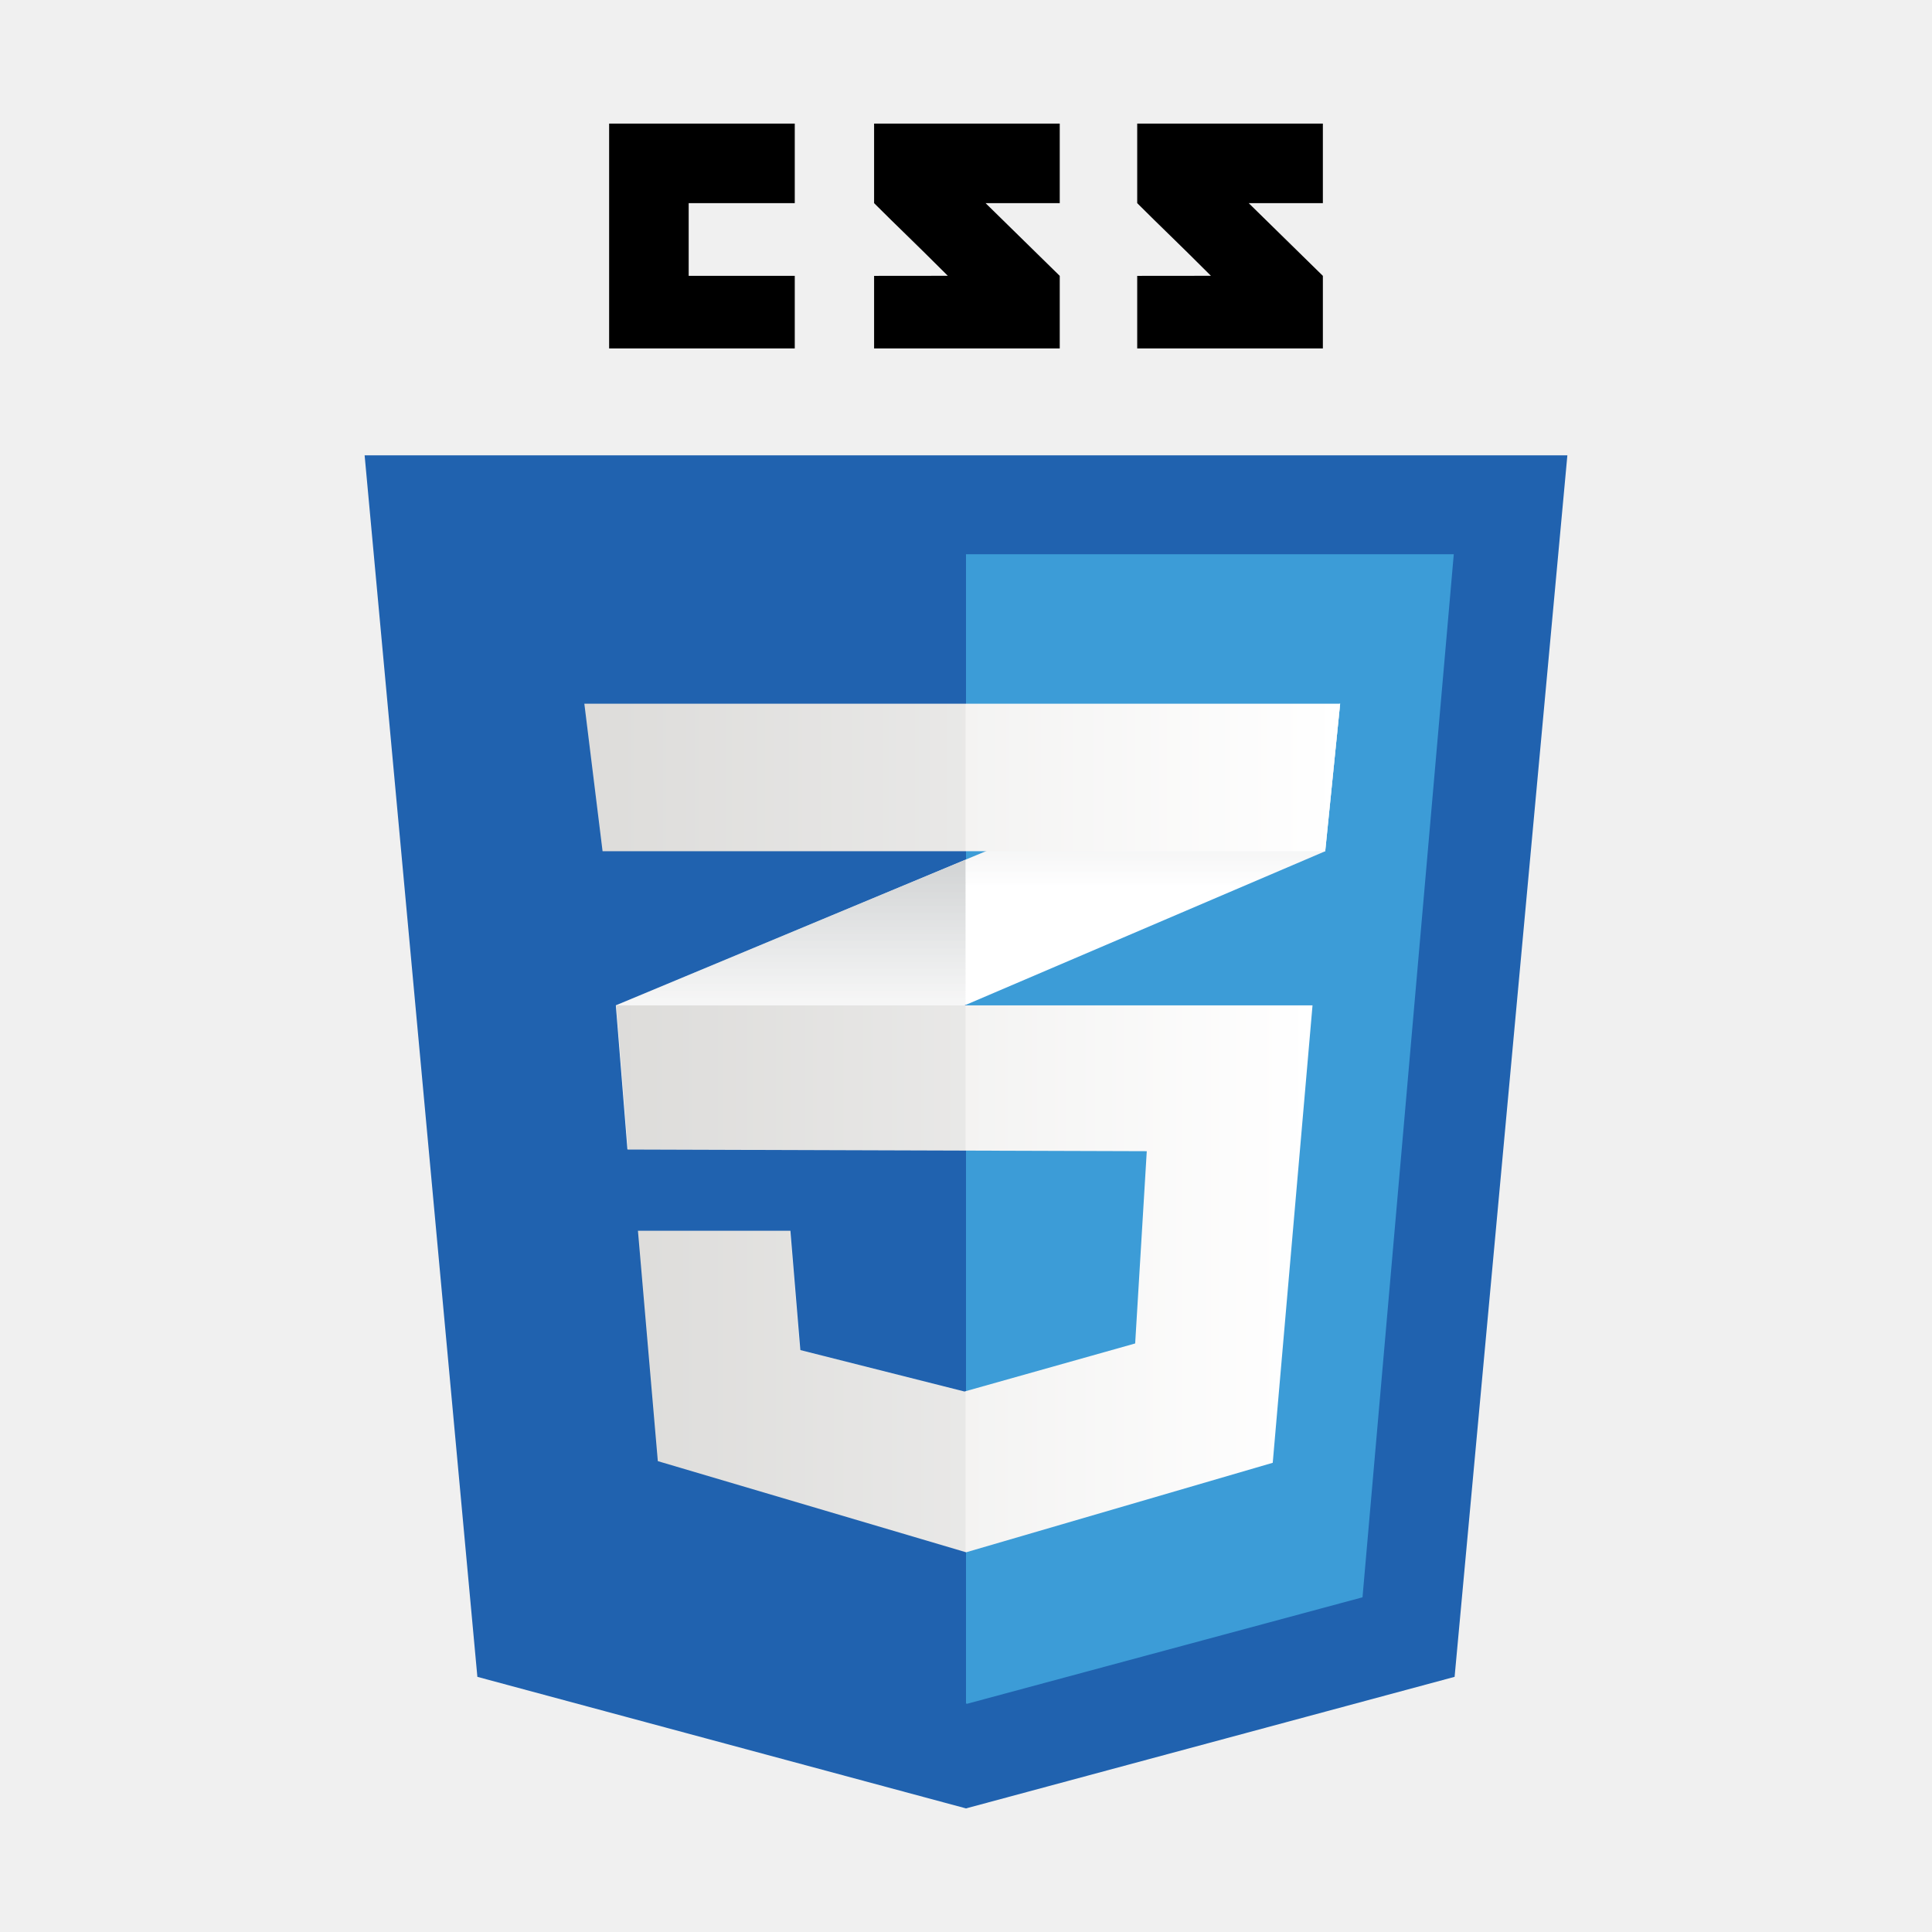
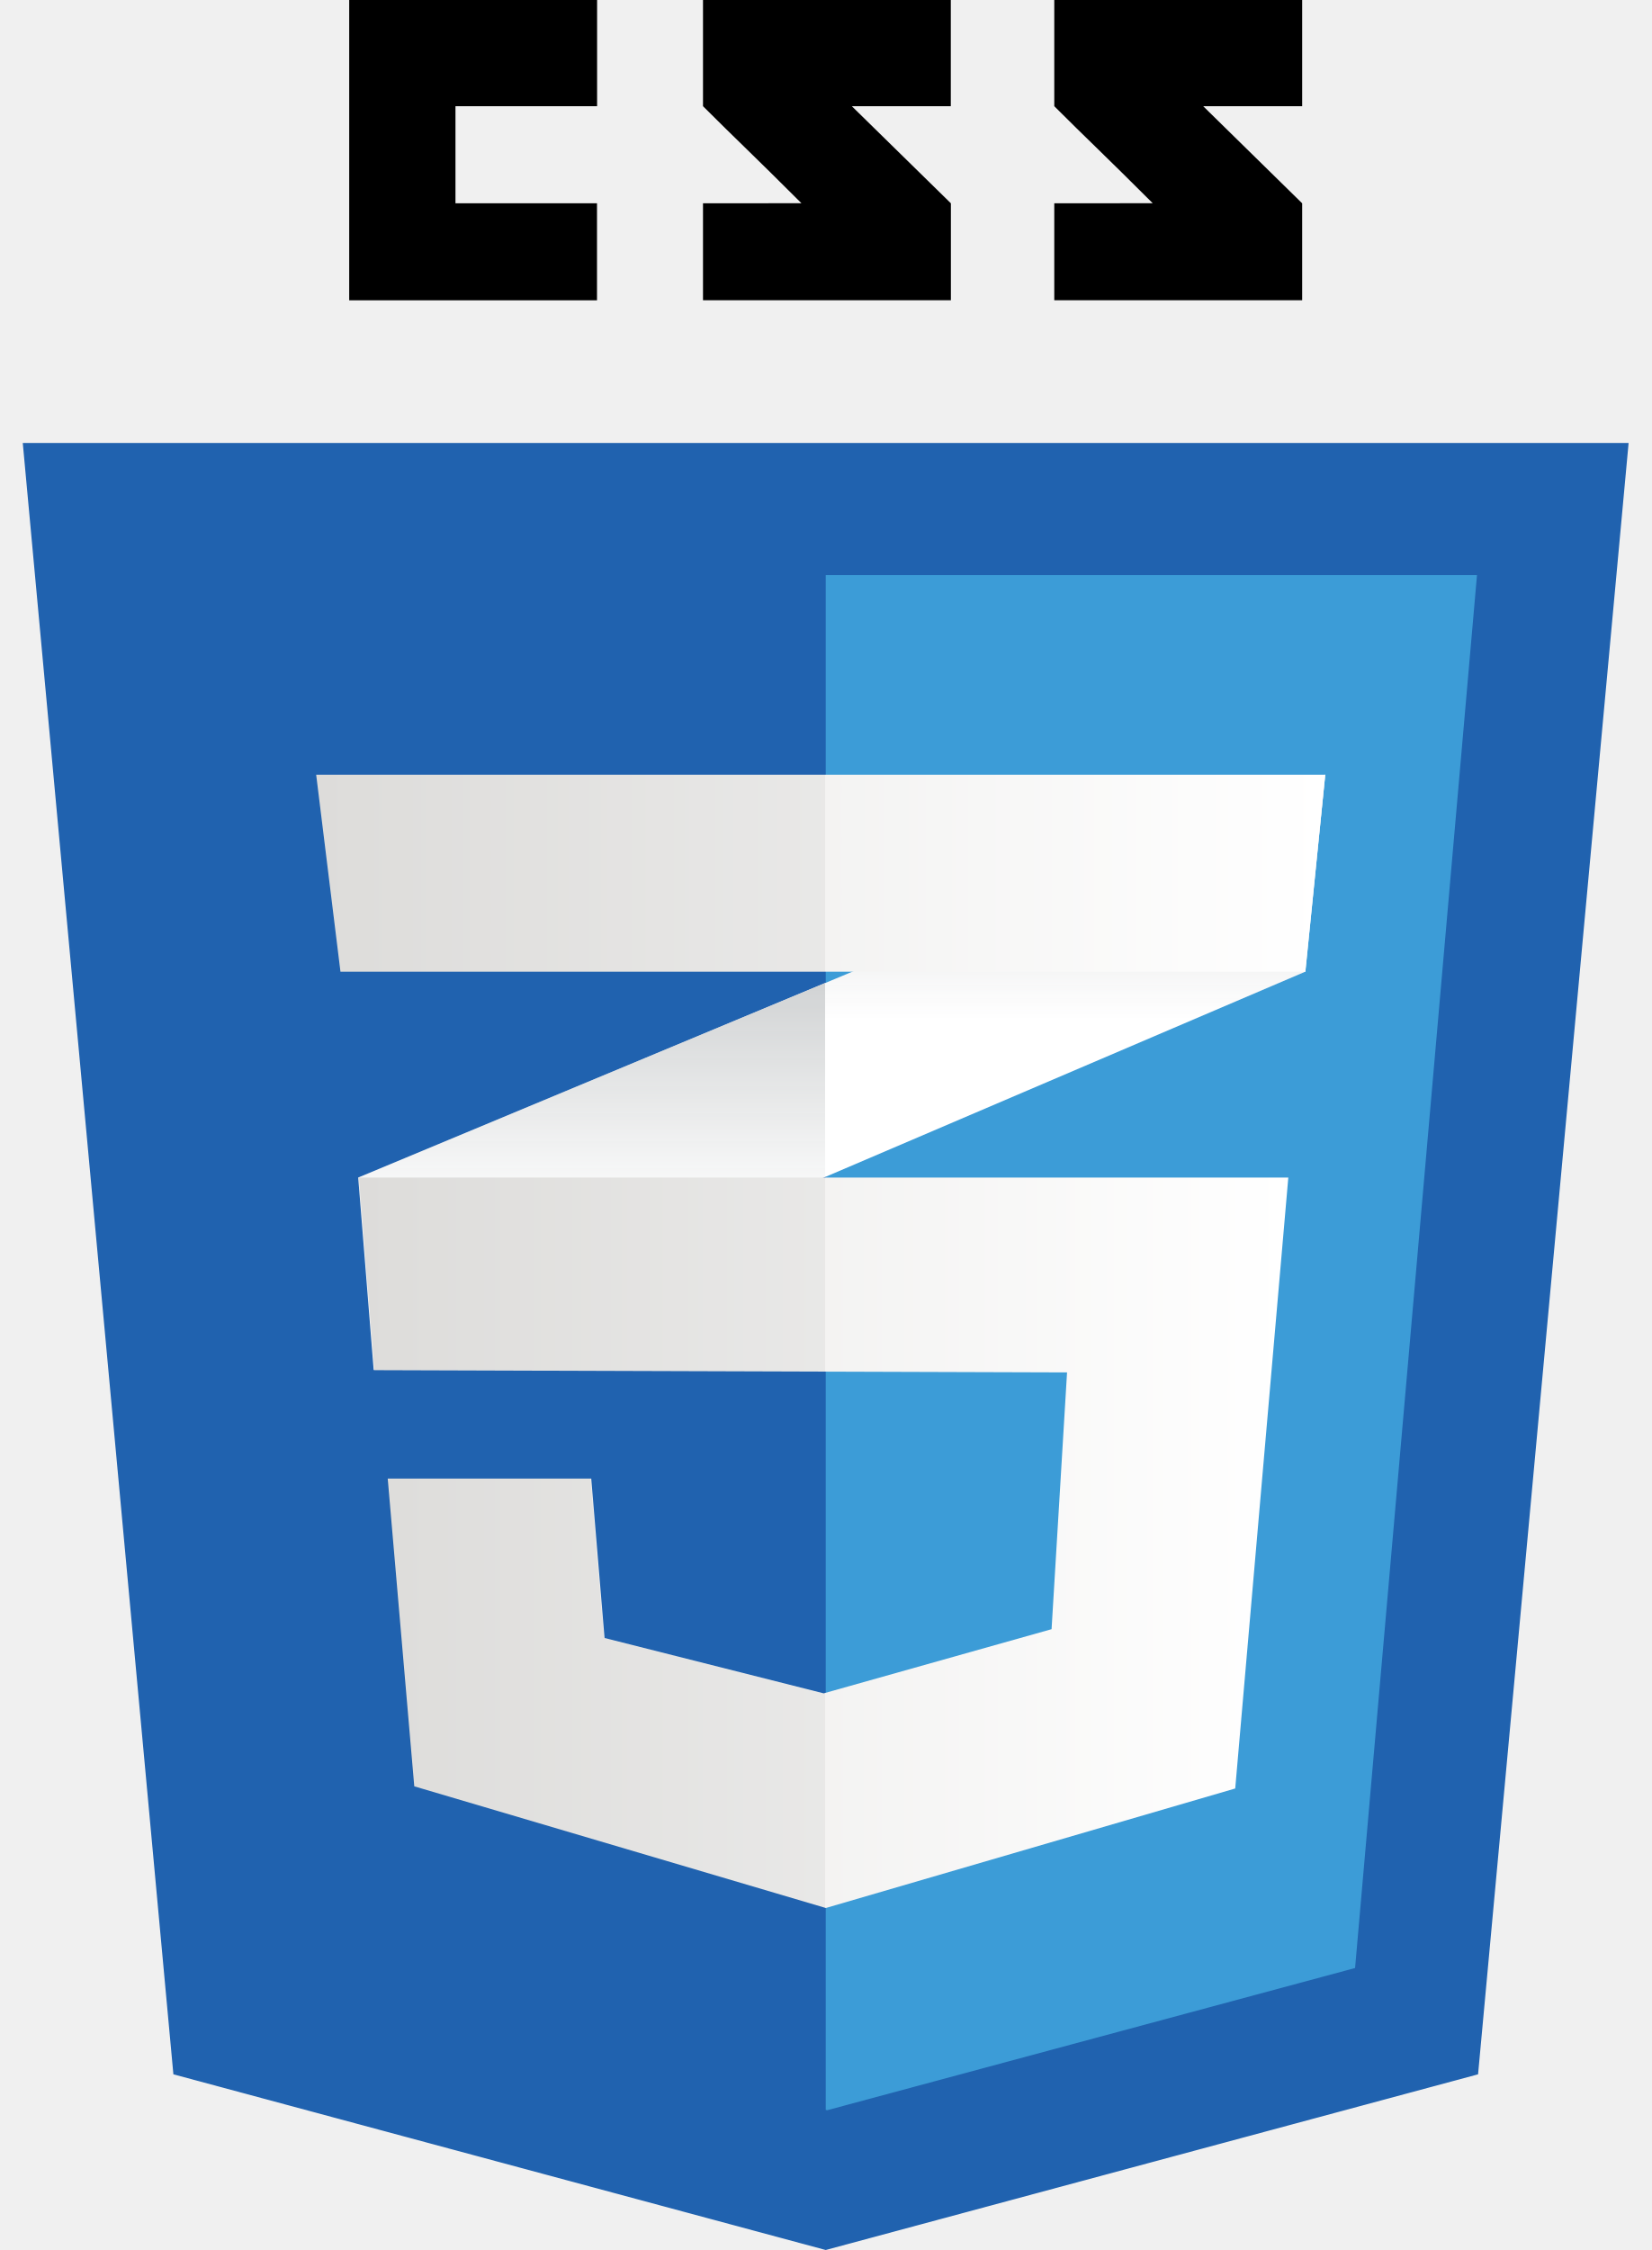
- <svg xmlns="http://www.w3.org/2000/svg" width="2500" height="2500" viewBox="0 0 538.584 538.583">
-   <path d="M0 0h538.584v538.583H0V0z" fill="none" />
-   <path d="M405.5 467.454L269.29 504.13l-136.212-36.676-31.432-340.525h335.29L405.5 467.454z" fill="#2062af" />
-   <path d="M269.289 154.511v320.367l.308.084 110.229-29.682 25.443-290.769h-135.98z" fill="#3c9cd7" />
-   <path d="M191.985 76.899V56.631h29.571V34.453h-51.749v62.684h51.749V76.899h-29.571zm82.766-20.268h20.674V34.453h-51.754v22.178c6.924 6.924 10.535 10.238 20.549 20.252-5.854 0-20.549.021-20.549.02v20.234h51.754V76.899l-20.674-20.268zm73.352 0h20.673V34.453H317.02v22.178c6.924 6.924 10.537 10.238 20.551 20.252-5.852 0-20.551.021-20.551.02v20.234h51.757V76.899l-20.674-20.268z" />
-   <path d="M269.168 239.656l-97.49 40.602 3.233 40.199 94.257-40.301 100.265-42.868 4.157-41.122-104.422 43.49z" fill="#fff" />
-   <linearGradient id="a" gradientUnits="userSpaceOnUse" x1="-825.508" y1="1338.301" x2="-825.508" y2="1419.102" gradientTransform="matrix(1 0 0 -1 1045.93 1658.759)">
-     <stop offset=".387" stop-color="#d1d3d4" stop-opacity="0" />
-     <stop offset="1" stop-color="#d1d3d4" />
+ <svg xmlns="http://www.w3.org/2000/svg" version="1.1" id="Layer_1" x="0px" y="0px" viewBox="0 0 1835.3 2500" style="enable-background:new 0 0 1835.3 2500;" xml:space="preserve">
+   <style type="text/css">
+ 	.st0{fill:none;}
+ 	.st1{fill:#2062AF;}
+ 	.st2{fill:#3C9CD7;}
+ 	.st3{fill:#FFFFFF;}
+ 	.st4{fill:url(#SVGID_1_);}
+ 	.st5{fill:url(#SVGID_2_);}
+ 	.st6{fill:url(#SVGID_3_);}
+ 	.st7{opacity:5.000000e-02;enable-background:new    ;}
+ 	.st8{fill:url(#SVGID_4_);}
+ </style>
+   <path class="st0" d="M-332.3,0h2500v2500h-2500V0z" />
+   <path class="st1" d="M1642.7,2304.8l-725,195.2l-725-195.2L25.3,492.2H1810L1642.7,2304.8z" />
+   <path class="st2" d="M917.7,639v1705.3l1.6,0.4l586.7-158L1641.5,639L917.7,639L917.7,639z" />
+   <path d="M506.2,225.9V118h157.4V0H388.1v333.7h275.4V225.9H506.2z M946.7,118h110V0H781.3v118c36.9,36.9,56.1,54.5,109.4,107.8  c-31.2,0-109.4,0.1-109.4,0.1v107.7h275.5V225.9L946.7,118L946.7,118z M1337.2,118h110V0h-275.5v118  c36.9,36.9,56.1,54.5,109.4,107.8c-31.1,0-109.4,0.1-109.4,0.1v107.7h275.5V225.9L1337.2,118L1337.2,118z" />
+   <path class="st3" d="M917,1092.3l-518.9,216.1l17.2,214L917,1307.8l533.7-228.2l22.1-218.9L917,1092.3L917,1092.3z" />
+   <linearGradient id="SVGID_1_" gradientUnits="userSpaceOnUse" x1="-607.963" y1="306.247" x2="-607.963" y2="213.591" gradientTransform="matrix(4.6418 0 0 4.6418 3479.59 100.8076)">
+     <stop offset="0.387" style="stop-color:#D1D3D4;stop-opacity:0" />
+     <stop offset="1" style="stop-color:#D1D3D4" />
  </linearGradient>
-   <path d="M171.677 280.258l3.233 40.199 94.257-40.301v-40.5l-97.49 40.602z" fill="url(#a)" />
-   <linearGradient id="b" gradientUnits="userSpaceOnUse" x1="-724.552" y1="1378.602" x2="-724.552" y2="1462.591" gradientTransform="matrix(1 0 0 -1 1045.93 1658.759)">
-     <stop offset=".387" stop-color="#d1d3d4" stop-opacity="0" />
-     <stop offset="1" stop-color="#d1d3d4" />
+   <path class="st4" d="M398.1,1308.4l17.2,214L917,1307.8v-215.6L398.1,1308.4z" />
+   <linearGradient id="SVGID_2_" gradientUnits="userSpaceOnUse" x1="-492.194" y1="260.033" x2="-492.194" y2="163.722" gradientTransform="matrix(4.6418 0 0 4.6418 3479.59 100.8076)">
+     <stop offset="0.387" style="stop-color:#D1D3D4;stop-opacity:0" />
+     <stop offset="1" style="stop-color:#D1D3D4" />
  </linearGradient>
-   <path d="M373.59 196.167l-104.422 43.489v40.5l100.265-42.868 4.157-41.121z" fill="url(#b)" />
-   <linearGradient id="c" gradientUnits="userSpaceOnUse" x1="-874.103" y1="1302.263" x2="-680.039" y2="1302.263" gradientTransform="matrix(1 0 0 -1 1045.93 1658.759)">
-     <stop offset="0" stop-color="#e8e7e5" />
-     <stop offset="1" stop-color="#fff" />
+   <path class="st5" d="M1472.8,860.8L917,1092.3v215.6l533.7-228.2L1472.8,860.8z" />
+   <linearGradient id="SVGID_3_" gradientUnits="userSpaceOnUse" x1="-663.687" y1="347.572" x2="-441.151" y2="347.572" gradientTransform="matrix(4.6418 0 0 4.6418 3479.59 100.8076)">
+     <stop offset="0" style="stop-color:#E8E7E5" />
+     <stop offset="1" style="stop-color:#FFFFFF" />
  </linearGradient>
-   <path d="M171.827 280.258l3.234 40.199 144.625.461-3.235 53.598-47.59 13.398-45.748-11.551-2.772-33.268h-42.508l5.545 64.225 85.945 25.412 85.479-24.951 11.09-127.523H171.827z" fill="url(#c)" />
-   <path d="M269.168 280.258h-97.49l3.233 40.199 94.257.301v-40.5zm0 107.528l-.462.129-45.742-11.551-2.772-33.268h-42.507l5.544 64.225 85.939 25.412v-44.947z" opacity=".05" />
-   <linearGradient id="d" gradientUnits="userSpaceOnUse" x1="-883.032" y1="1442.031" x2="-672.341" y2="1442.031" gradientTransform="matrix(1 0 0 -1 1045.93 1658.759)">
-     <stop offset="0" stop-color="#e8e7e5" />
-     <stop offset="1" stop-color="#fff" />
+   <path class="st6" d="M398.9,1308.4l17.2,214l769.8,2.5l-17.2,285.3l-253.3,71.3l-243.5-61.5l-14.8-177.1H430.9l29.5,341.9  L917.8,2120l455-132.8l59-678.8H398.9z" />
+   <path class="st7" d="M917,1308.4H398.1l17.2,214l501.7,1.6L917,1308.4L917,1308.4z M917,1880.7l-2.5,0.7l-243.5-61.5l-14.8-177.1  H430.1l29.5,341.9L917,2120V1880.7z" />
+   <linearGradient id="SVGID_4_" gradientUnits="userSpaceOnUse" x1="-673.926" y1="187.299" x2="-432.323" y2="187.299" gradientTransform="matrix(4.6418 0 0 4.6418 3479.59 100.8076)">
+     <stop offset="0" style="stop-color:#E8E7E5" />
+     <stop offset="1" style="stop-color:#FFFFFF" />
  </linearGradient>
-   <path d="M162.898 196.167H373.59l-4.157 41.122H167.98l-5.082-41.122z" fill="url(#d)" />
-   <path d="M269.168 196.167h-106.27l5.082 41.122h101.188v-41.122z" opacity=".05" />
+   <path class="st8" d="M351.4,860.8h1121.5l-22.1,218.9H378.4L351.4,860.8L351.4,860.8z" />
+   <path class="st7" d="M917,860.8H351.4l27.1,218.9H917L917,860.8L917,860.8z" />
</svg>
